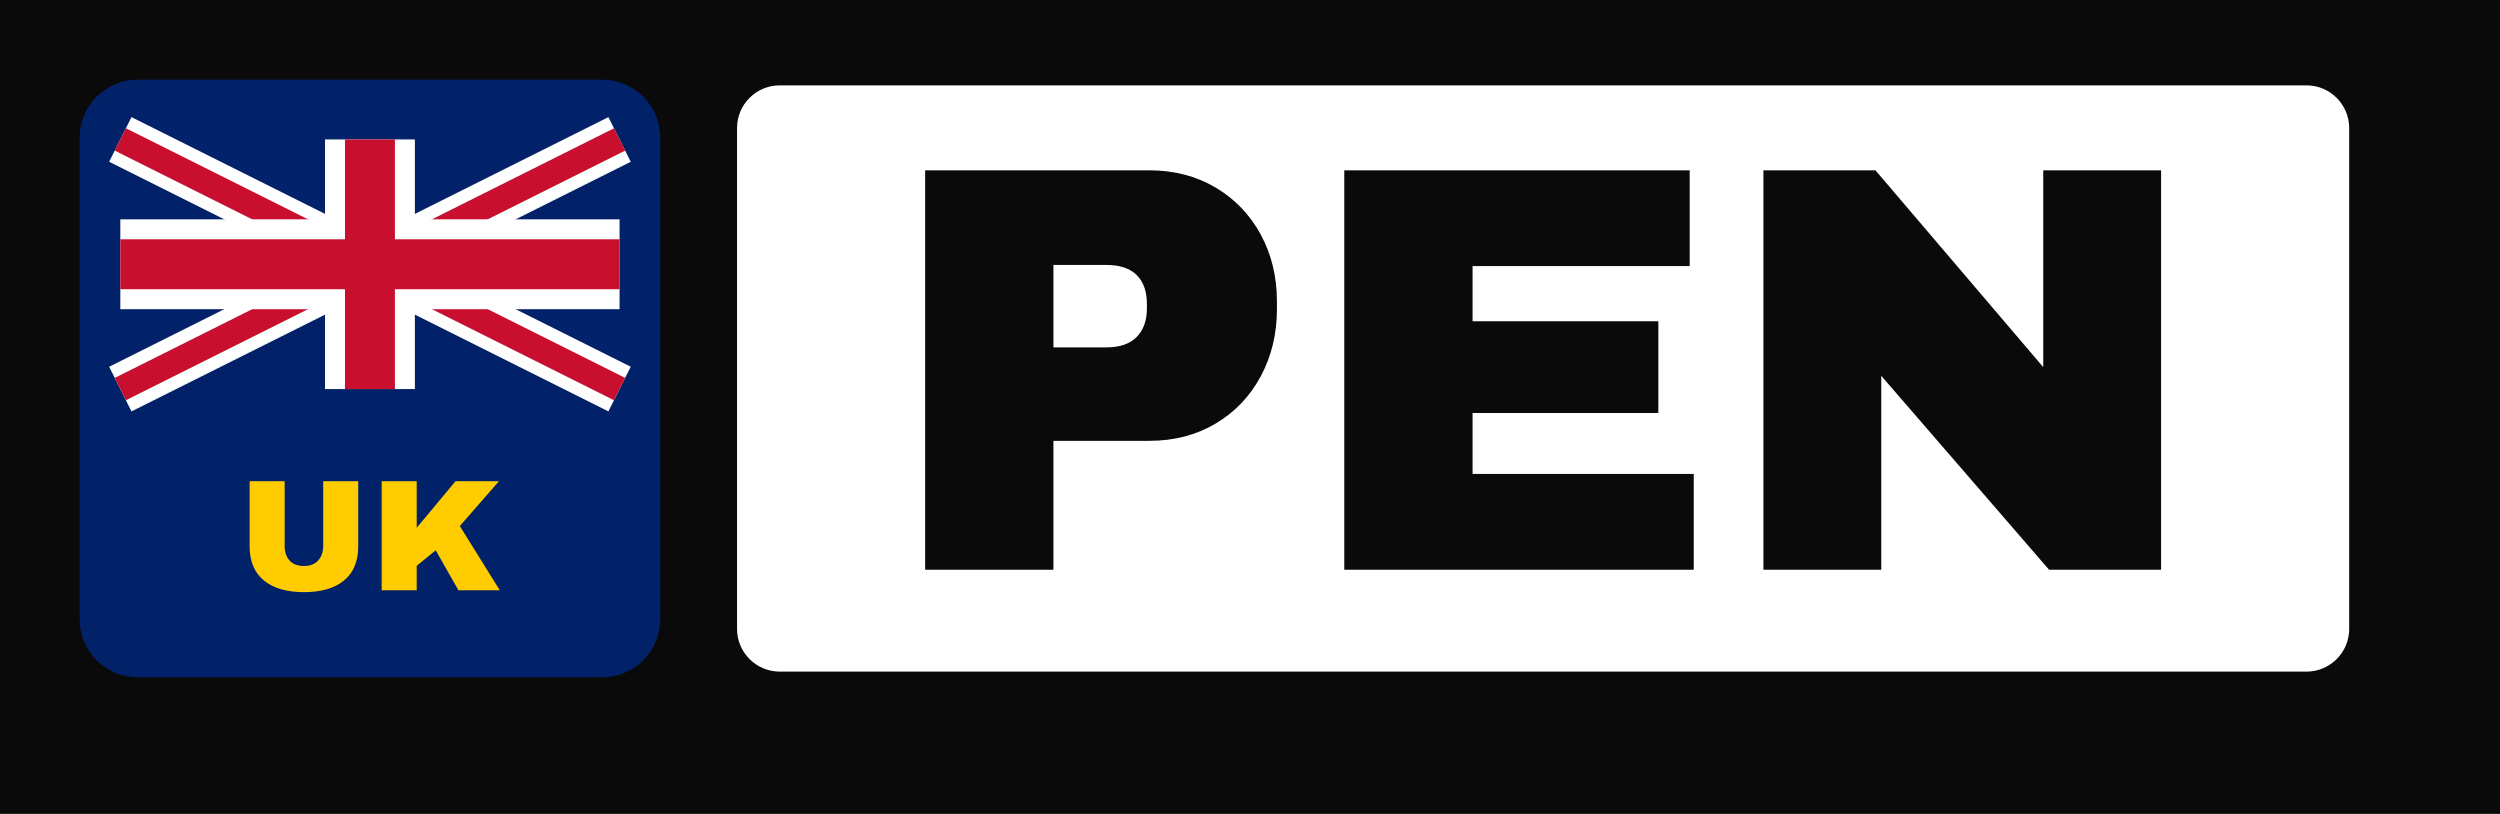
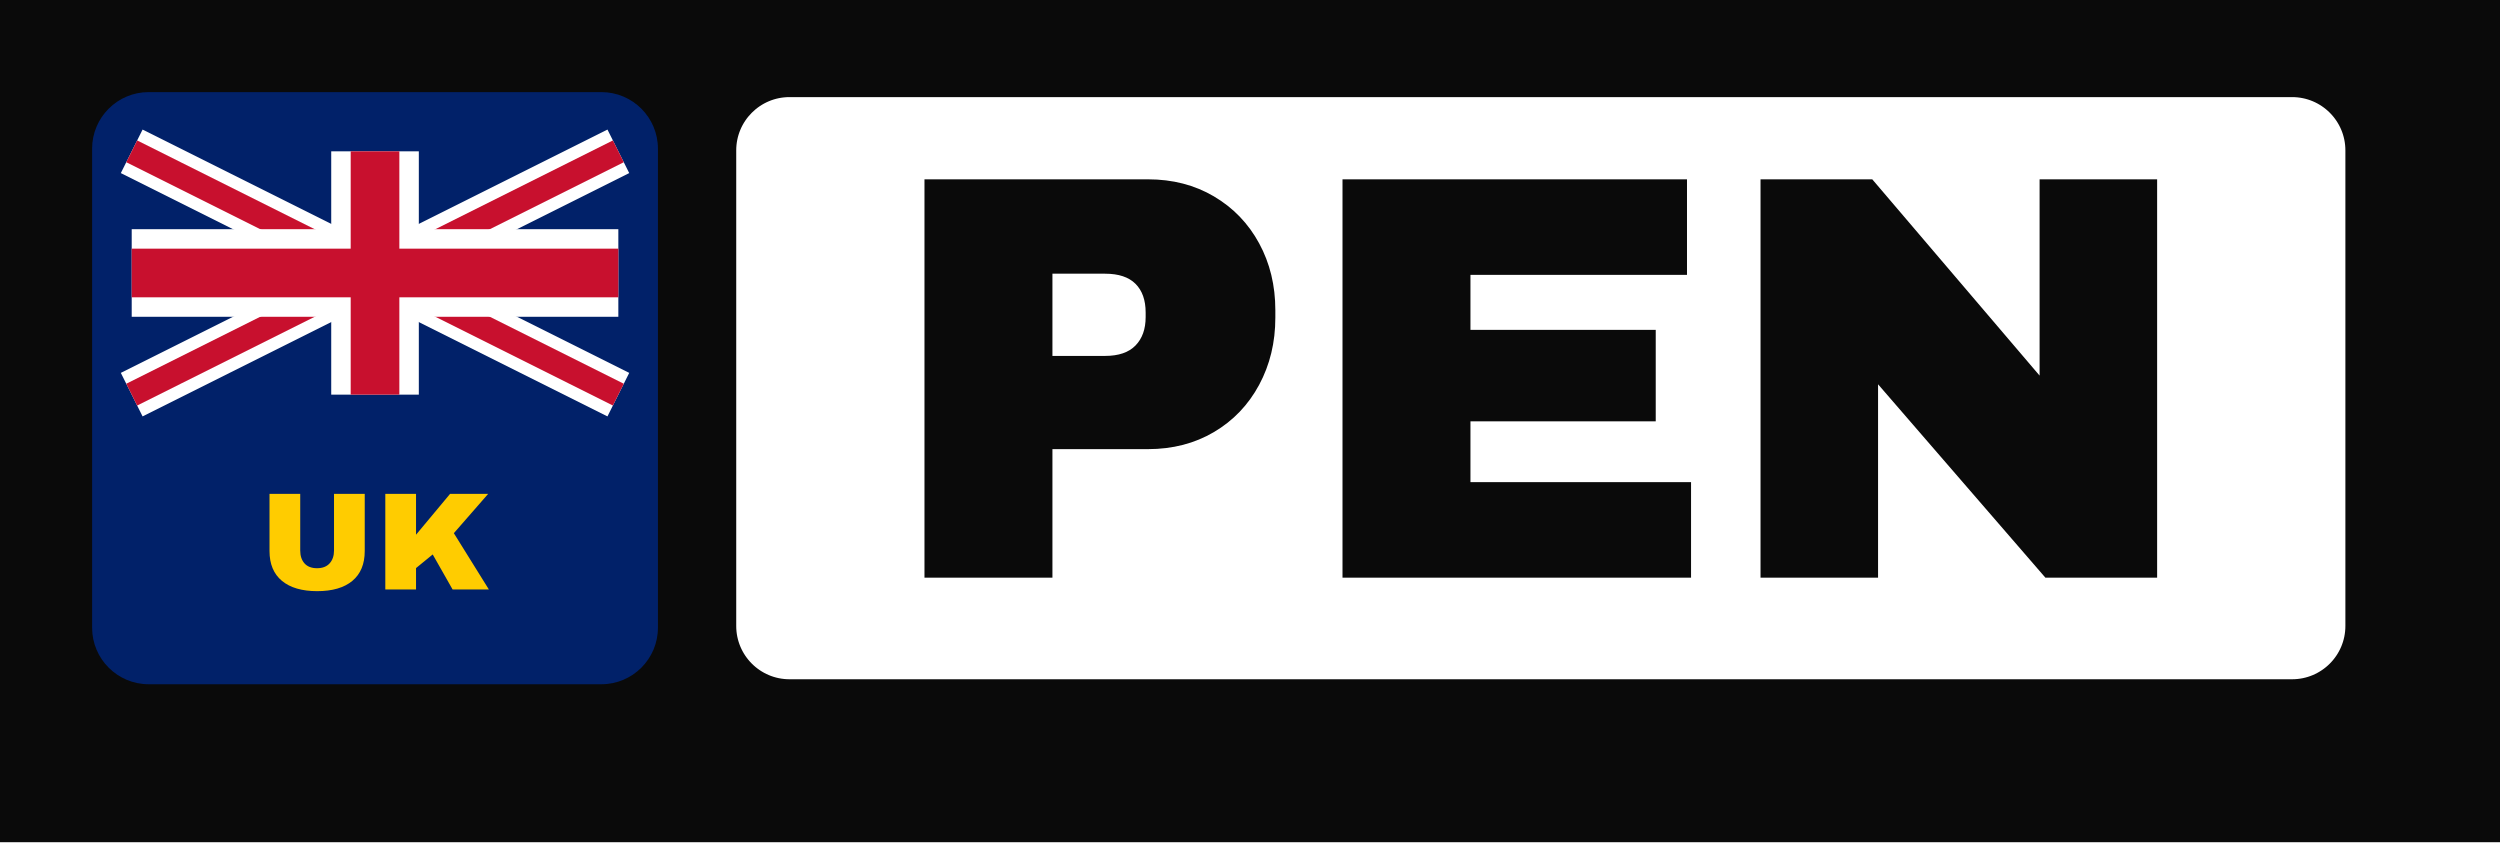
- <svg xmlns="http://www.w3.org/2000/svg" viewBox="0 0 966.36 314.60" role="img" aria-label="PaintMatchPen">
+ <svg xmlns="http://www.w3.org/2000/svg" viewBox="0 0 835.95 281.60" role="img" aria-label="PaintMatchPen">
  <rect width="100%" height="100%" fill="#0A0A0A" />
-   <rect x="30.80" y="30.80" width="224.40" height="231.00" rx="22.44" ry="22.44" fill="#012169" />
-   <line x1="46.51" y1="53.90" x2="239.49" y2="150.39" stroke="#FFF" stroke-width="19.30" />
-   <line x1="239.49" y1="53.90" x2="46.51" y2="150.39" stroke="#FFF" stroke-width="19.30" />
-   <line x1="46.51" y1="53.90" x2="239.49" y2="150.39" stroke="#C8102E" stroke-width="9.65" />
-   <line x1="239.49" y1="53.90" x2="46.51" y2="150.39" stroke="#C8102E" stroke-width="9.65" />
-   <line x1="143.00" y1="53.90" x2="143.00" y2="150.39" stroke="#FFF" stroke-width="34.74" />
-   <line x1="46.51" y1="102.15" x2="239.49" y2="102.15" stroke="#FFF" stroke-width="34.74" />
-   <line x1="143.00" y1="53.90" x2="143.00" y2="150.39" stroke="#C8102E" stroke-width="19.30" />
-   <line x1="46.51" y1="102.15" x2="239.49" y2="102.15" stroke="#C8102E" stroke-width="19.30" />
-   <path d="M117.51 228.89Q107.461 228.89 101.977 224.356Q96.493 219.821 96.493 211.182V185.998H110.034V210.998Q110.034 214.552 111.934 216.666Q113.833 218.78 117.449 218.78Q121.064 218.78 122.994 216.635Q124.924 214.491 124.924 210.998V185.998H138.466V211.182Q138.466 219.821 133.012 224.356Q127.559 228.89 117.51 228.89Z M176.088 185.998H192.877L177.743 203.339L193.184 228.155H177.191L168.429 212.714L161.076 218.719V228.155H147.534V185.998H161.076V204.013Z" fill="#FFCC00" />
-   <rect x="279.40" y="27.50" width="634.16" height="237.60" rx="22.0" ry="22.0" fill="#FFF" stroke="#0A0A0A" stroke-width="11.0" />
-   <path d="M493.592 116.547V119.464Q493.592 133.826 487.309 145.495Q481.026 157.164 469.806 163.783Q458.586 170.403 444.224 170.403H407.198V220.22H357.606V65.833H444.224Q458.586 65.833 469.806 72.453Q481.026 79.072 487.309 90.629Q493.592 102.186 493.592 116.547ZM407.198 134.275H427.618Q435.472 134.275 439.399 130.236Q443.326 126.196 443.326 119.24V117.445Q443.326 110.264 439.399 106.337Q435.472 102.41 427.618 102.41H407.198Z M519.622 65.833H653.14V102.859H569.215V124.177H641.023V159.632H569.215V183.194H654.711V220.22H519.622Z M792.044 220.22 727.192 145.27V220.22H681.639V65.833H724.948L789.8 141.904V65.833H835.353V220.22Z" fill="#0A0A0A" />
+   <rect x="30.80" y="30.80" width="189.20" height="198.00" rx="18.92" ry="18.92" fill="#012169" />
+   <line x1="44.04" y1="50.60" x2="206.76" y2="131.96" stroke="#FFF" stroke-width="16.27" />
+   <line x1="206.76" y1="50.60" x2="44.04" y2="131.96" stroke="#FFF" stroke-width="16.27" />
+   <line x1="44.04" y1="50.60" x2="206.76" y2="131.96" stroke="#C8102E" stroke-width="8.14" />
+   <line x1="206.76" y1="50.60" x2="44.04" y2="131.96" stroke="#C8102E" stroke-width="8.14" />
+   <line x1="125.40" y1="50.60" x2="125.40" y2="131.96" stroke="#FFF" stroke-width="29.29" />
+   <line x1="44.04" y1="91.28" x2="206.76" y2="91.28" stroke="#FFF" stroke-width="29.29" />
+   <line x1="125.40" y1="50.60" x2="125.40" y2="131.96" stroke="#C8102E" stroke-width="16.27" />
+   <line x1="44.04" y1="91.28" x2="206.76" y2="91.28" stroke="#C8102E" stroke-width="16.27" />
+   <path d="M106.062 197.67Q98.439 197.67 94.278 194.231Q90.118 190.791 90.118 184.236V165.131H100.391V184.097Q100.391 186.793 101.832 188.397Q103.273 190 106.016 190Q108.758 190 110.223 188.373Q111.687 186.746 111.687 184.097V165.131H121.96V184.236Q121.96 190.791 117.823 194.231Q113.686 197.67 106.062 197.67Z M150.502 165.131H163.239L151.757 178.286L163.471 197.113H151.339L144.691 185.398L139.113 189.954V197.113H128.84V165.131H139.113V178.798Z" fill="#FFCC00" />
+   <rect x="242.00" y="28.29" width="546.43" height="203.02" rx="22.0" ry="22.0" fill="#FFF" stroke="#0A0A0A" stroke-width="8.36" />
+   <path d="M426.448 103.717V106.234Q426.448 118.624 421.027 128.691Q415.606 138.758 405.926 144.47Q396.246 150.181 383.856 150.181H351.912V193.16H309.126V59.963H383.856Q396.246 59.963 405.926 65.674Q415.606 71.386 421.027 81.356Q426.448 91.326 426.448 103.717ZM351.912 119.011H369.53Q376.306 119.011 379.694 115.526Q383.082 112.042 383.082 106.04V104.491Q383.082 98.296 379.694 94.908Q376.306 91.52 369.53 91.52H351.912Z M448.906 59.963H564.098V91.907H491.691V110.299H553.643V140.888H491.691V161.216H565.453V193.16H448.906Z M683.936 193.16 627.986 128.498V193.16H588.685V59.963H626.05L682 125.594V59.963H721.301V193.16Z" fill="#0A0A0A" />
</svg>
